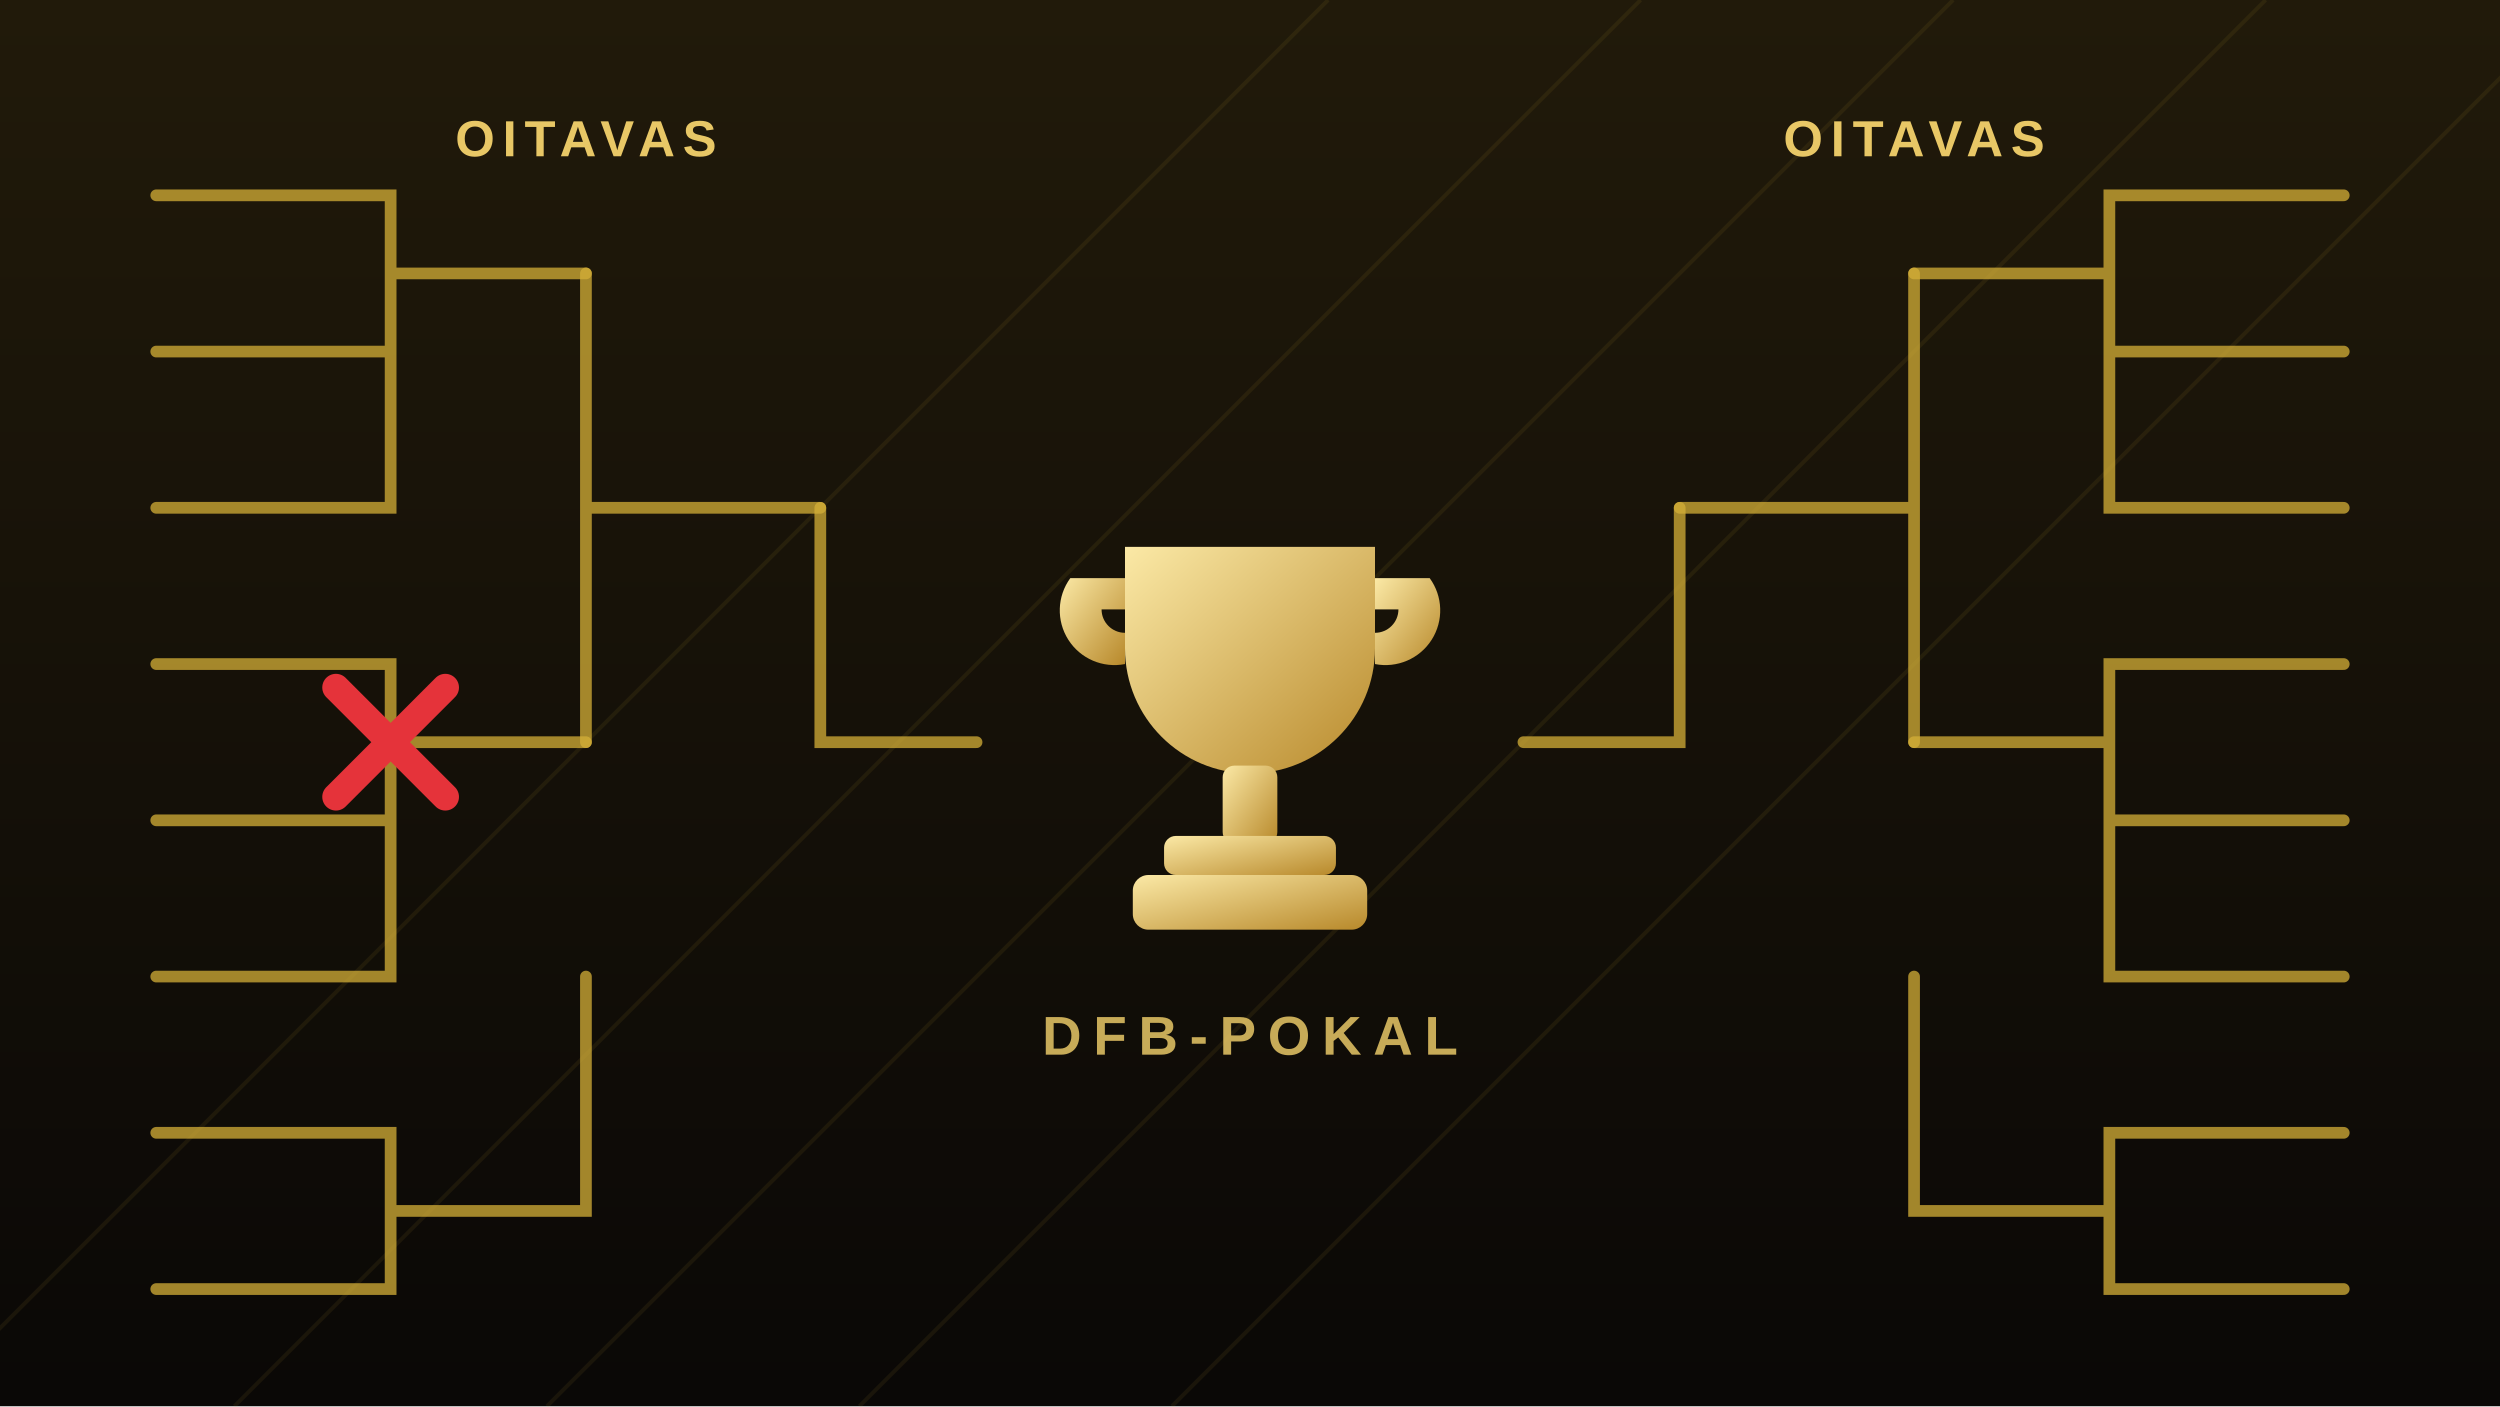
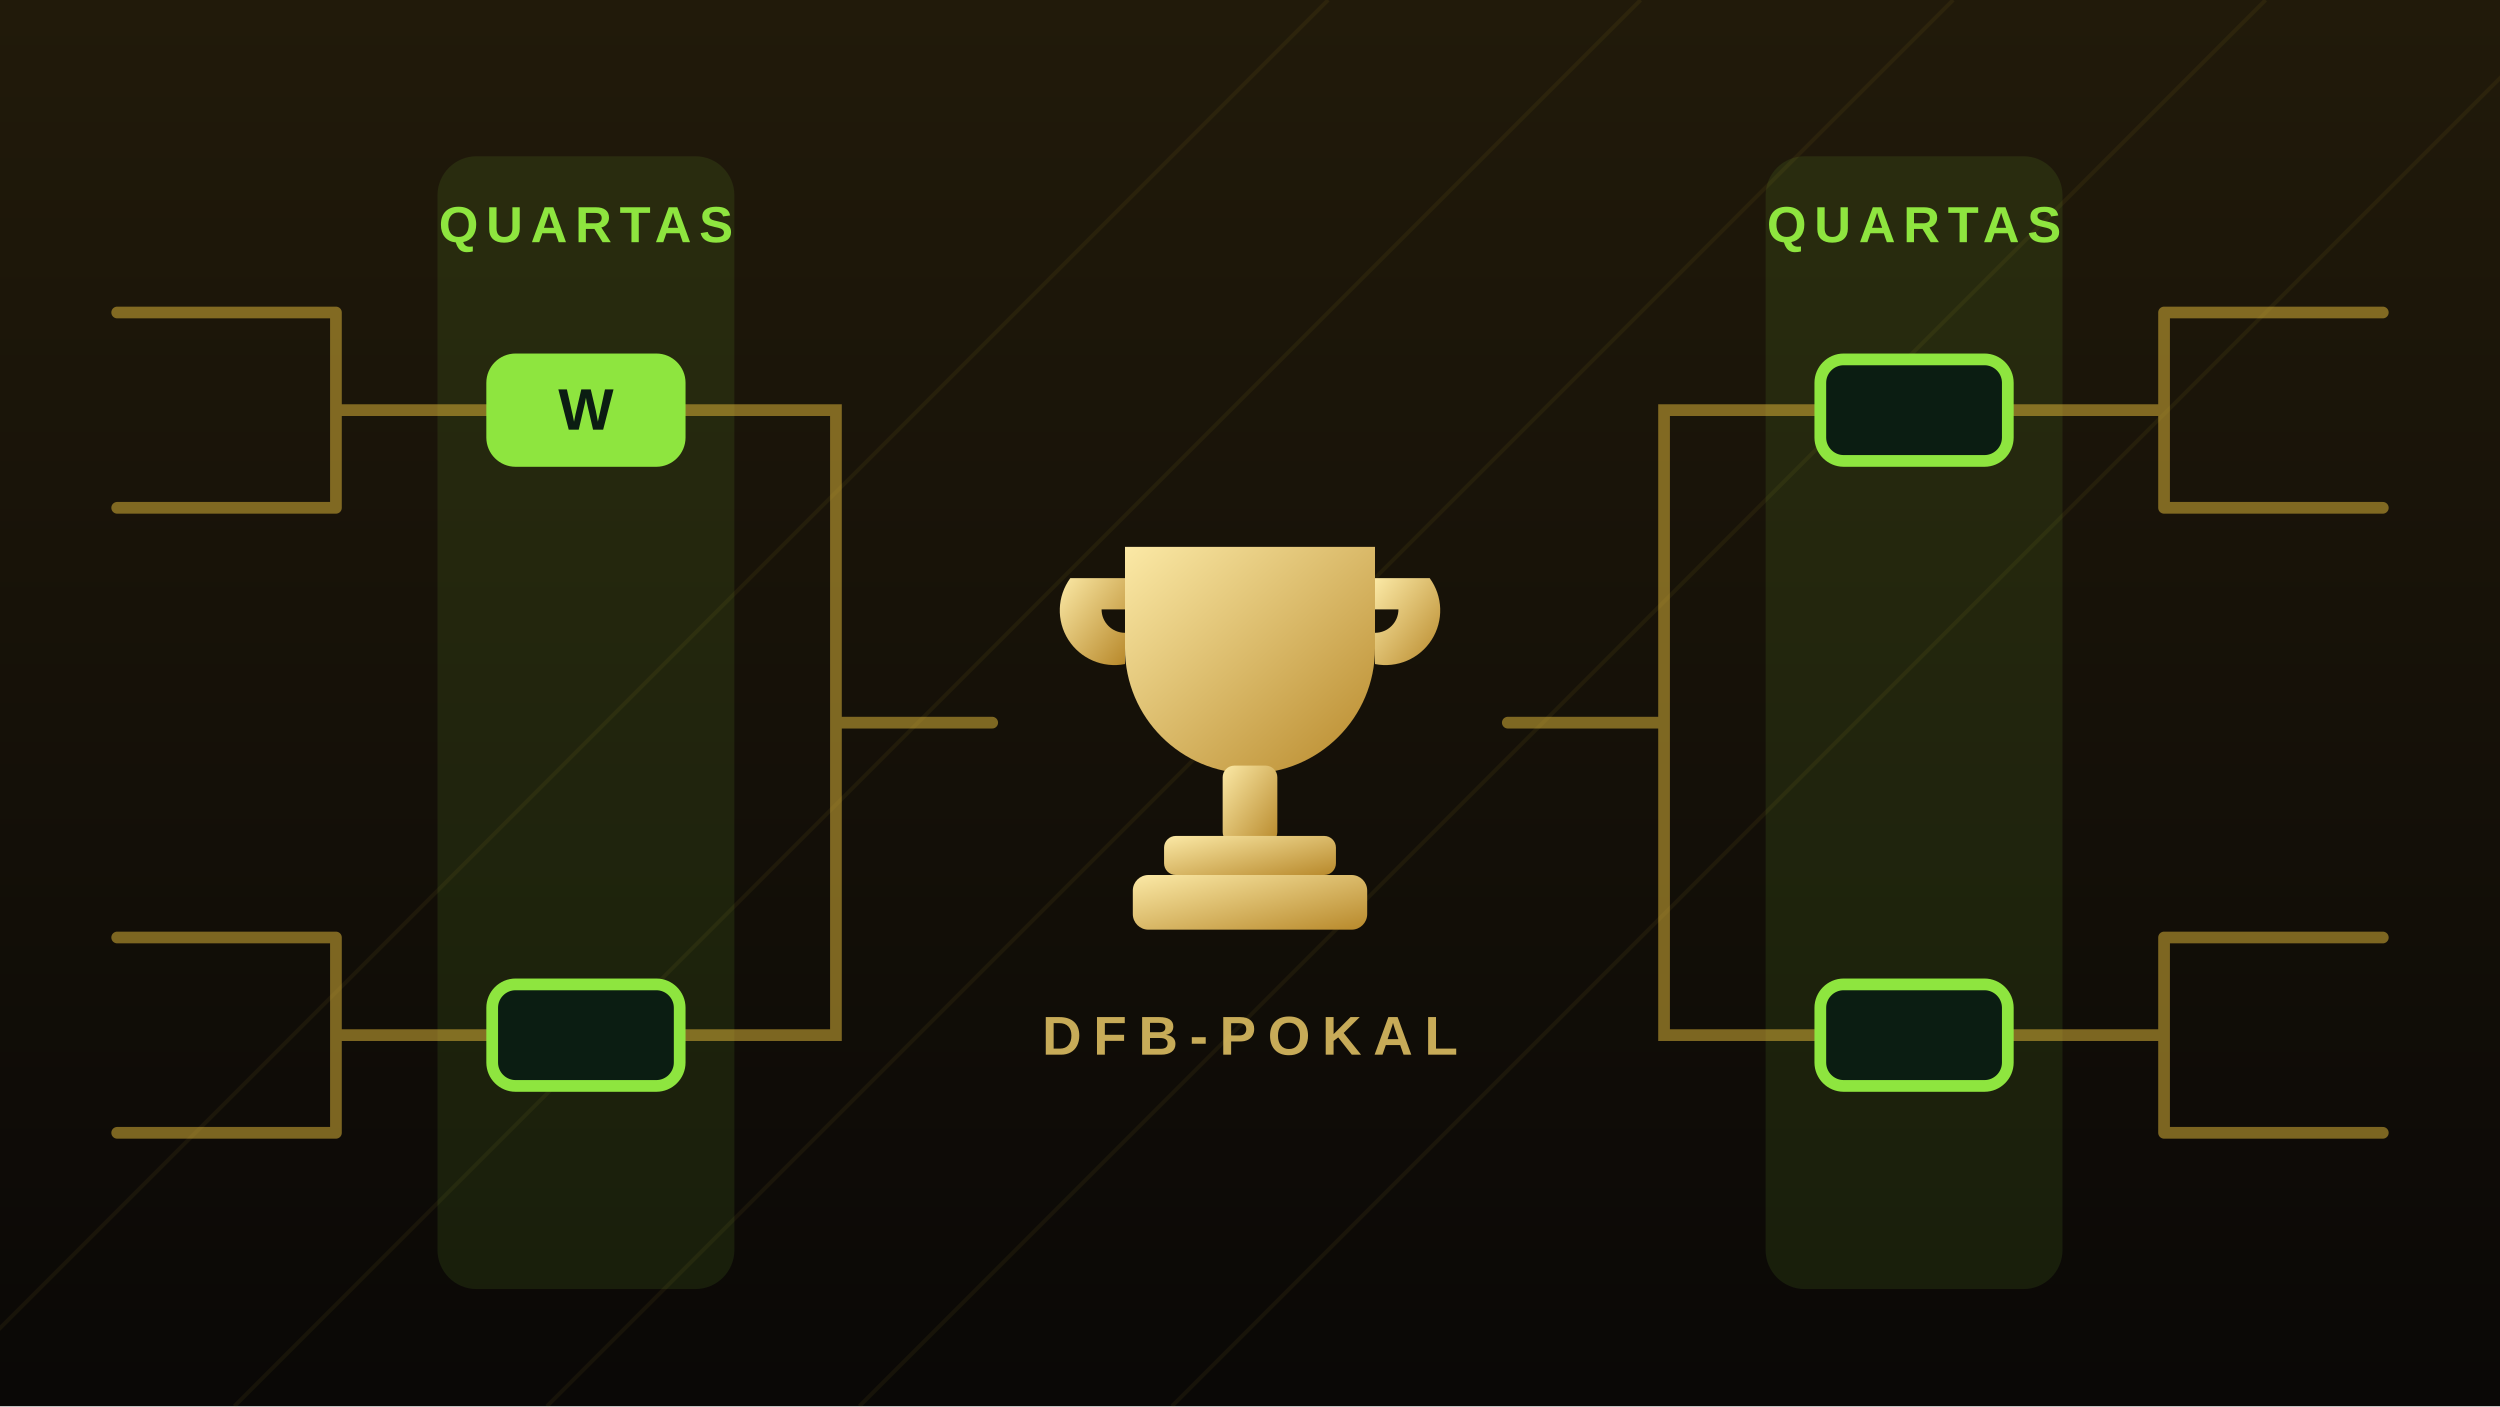
<svg xmlns="http://www.w3.org/2000/svg" viewBox="0 0 640 360">
  <defs>
    <linearGradient id="bg" x1="0" y1="0" x2="0" y2="1">
      <stop offset="0" stop-color="#211a0a" />
      <stop offset="1" stop-color="#0a0806" />
    </linearGradient>
    <linearGradient id="ouro" x1="0" y1="0" x2="1" y2="1">
      <stop offset="0" stop-color="#fbe9a6" />
      <stop offset="1" stop-color="#b8892b" />
    </linearGradient>
  </defs>
  <rect width="640" height="360" fill="url(#bg)" />
-   <g stroke="#d4af37" stroke-opacity=".08" stroke-width="1">
+   <g stroke="#d4af37" stroke-opacity=".07">
    <path d="M-20 360L340 0M60 360L420 0M140 360L500 0M220 360L580 0M300 360L660 0" />
  </g>
-   <g fill="none" stroke="#d4af37" stroke-width="3" stroke-opacity=".75" stroke-linecap="round">
-     <path d="M40 50h60v40h-60M40 130h60v-40M100 70h50" />
-     <path d="M40 170h60v40h-60M40 250h60v-40M100 190h50" />
-     <path d="M150 70v120M150 130h60" />
-     <path d="M40 290h60v40h-60M100 310h50v-60" />
-     <path d="M600 50h-60v40h60M600 130h-60v-40M540 70h-50" />
-     <path d="M600 170h-60v40h60M600 250h-60v-40M540 190h-50" />
-     <path d="M490 70v120M490 130h-60" />
-     <path d="M600 290h-60v40h60M540 310h-50v-60" />
-     <path d="M210 130v60h40M430 130v60h-40" />
+   <g fill="#8ee53f" opacity=".1">
+     <rect x="112" y="40" width="76" height="290" rx="10" />
+     <rect x="452" y="40" width="76" height="290" rx="10" />
  </g>
-   <g font-family="Arial, sans-serif" font-weight="700" fill="#e8c766">
-     <text x="150" y="40" text-anchor="middle" font-size="13" letter-spacing="2">OITAVAS</text>
-     <text x="490" y="40" text-anchor="middle" font-size="13" letter-spacing="2">OITAVAS</text>
+   <g fill="none" stroke="#d4af37" stroke-opacity=".55" stroke-width="3" stroke-linecap="round">
+     <path d="M30 80h56M30 130h56M86 80v50M86 105h40" />
+     <path d="M30 240h56M30 290h56M86 240v50M86 265h40" />
+     <path d="M610 80h-56M610 130h-56M554 80v50M554 105h-40" />
+     <path d="M610 240h-56M610 290h-56M554 240v50M554 265h-40" />
+     <path d="M174 105h40v160h-40M214 185h40" />
+     <path d="M466 105h-40v160h40M426 185h-40" />
  </g>
-   <g stroke="#e5333a" stroke-width="7" stroke-linecap="round">
-     <path d="M86 176l28 28M114 176l-28 28" />
+   <g fill="#0b1d12" stroke="#8ee53f" stroke-width="3">
+     <rect x="126" y="92" width="48" height="26" rx="6" />
+     <rect x="126" y="252" width="48" height="26" rx="6" />
+     <rect x="466" y="92" width="48" height="26" rx="6" />
+     <rect x="466" y="252" width="48" height="26" rx="6" />
+   </g>
+   <rect x="126" y="92" width="48" height="26" rx="6" fill="#8ee53f" />
+   <text x="150" y="110" text-anchor="middle" font-family="Arial Black, Arial, sans-serif" font-weight="900" font-size="15" fill="#0b1d12">W</text>
+   <g font-family="Arial, sans-serif" font-weight="700" font-size="13" letter-spacing="2" fill="#8ee53f" text-anchor="middle">
+     <text x="150" y="62">QUARTAS</text>
+     <text x="490" y="62">QUARTAS</text>
  </g>
  <g fill="url(#ouro)">
    <path d="M288 140h64v26a32 32 0 0 1-64 0z" />
    <path d="M288 148h-14a14 14 0 0 0 14 22v-8a6 6 0 0 1-6-6h6z" />
    <path d="M352 148h14a14 14 0 0 1-14 22v-8a6 6 0 0 0 6-6h-6z" />
    <rect x="313" y="196" width="14" height="20" rx="3" />
    <rect x="298" y="214" width="44" height="10" rx="3" />
    <rect x="290" y="224" width="60" height="14" rx="4" />
  </g>
  <text x="320" y="270" text-anchor="middle" font-family="Arial, sans-serif" font-weight="700" font-size="14" letter-spacing="3" fill="#e8c766" opacity=".85">DFB-POKAL</text>
</svg>
